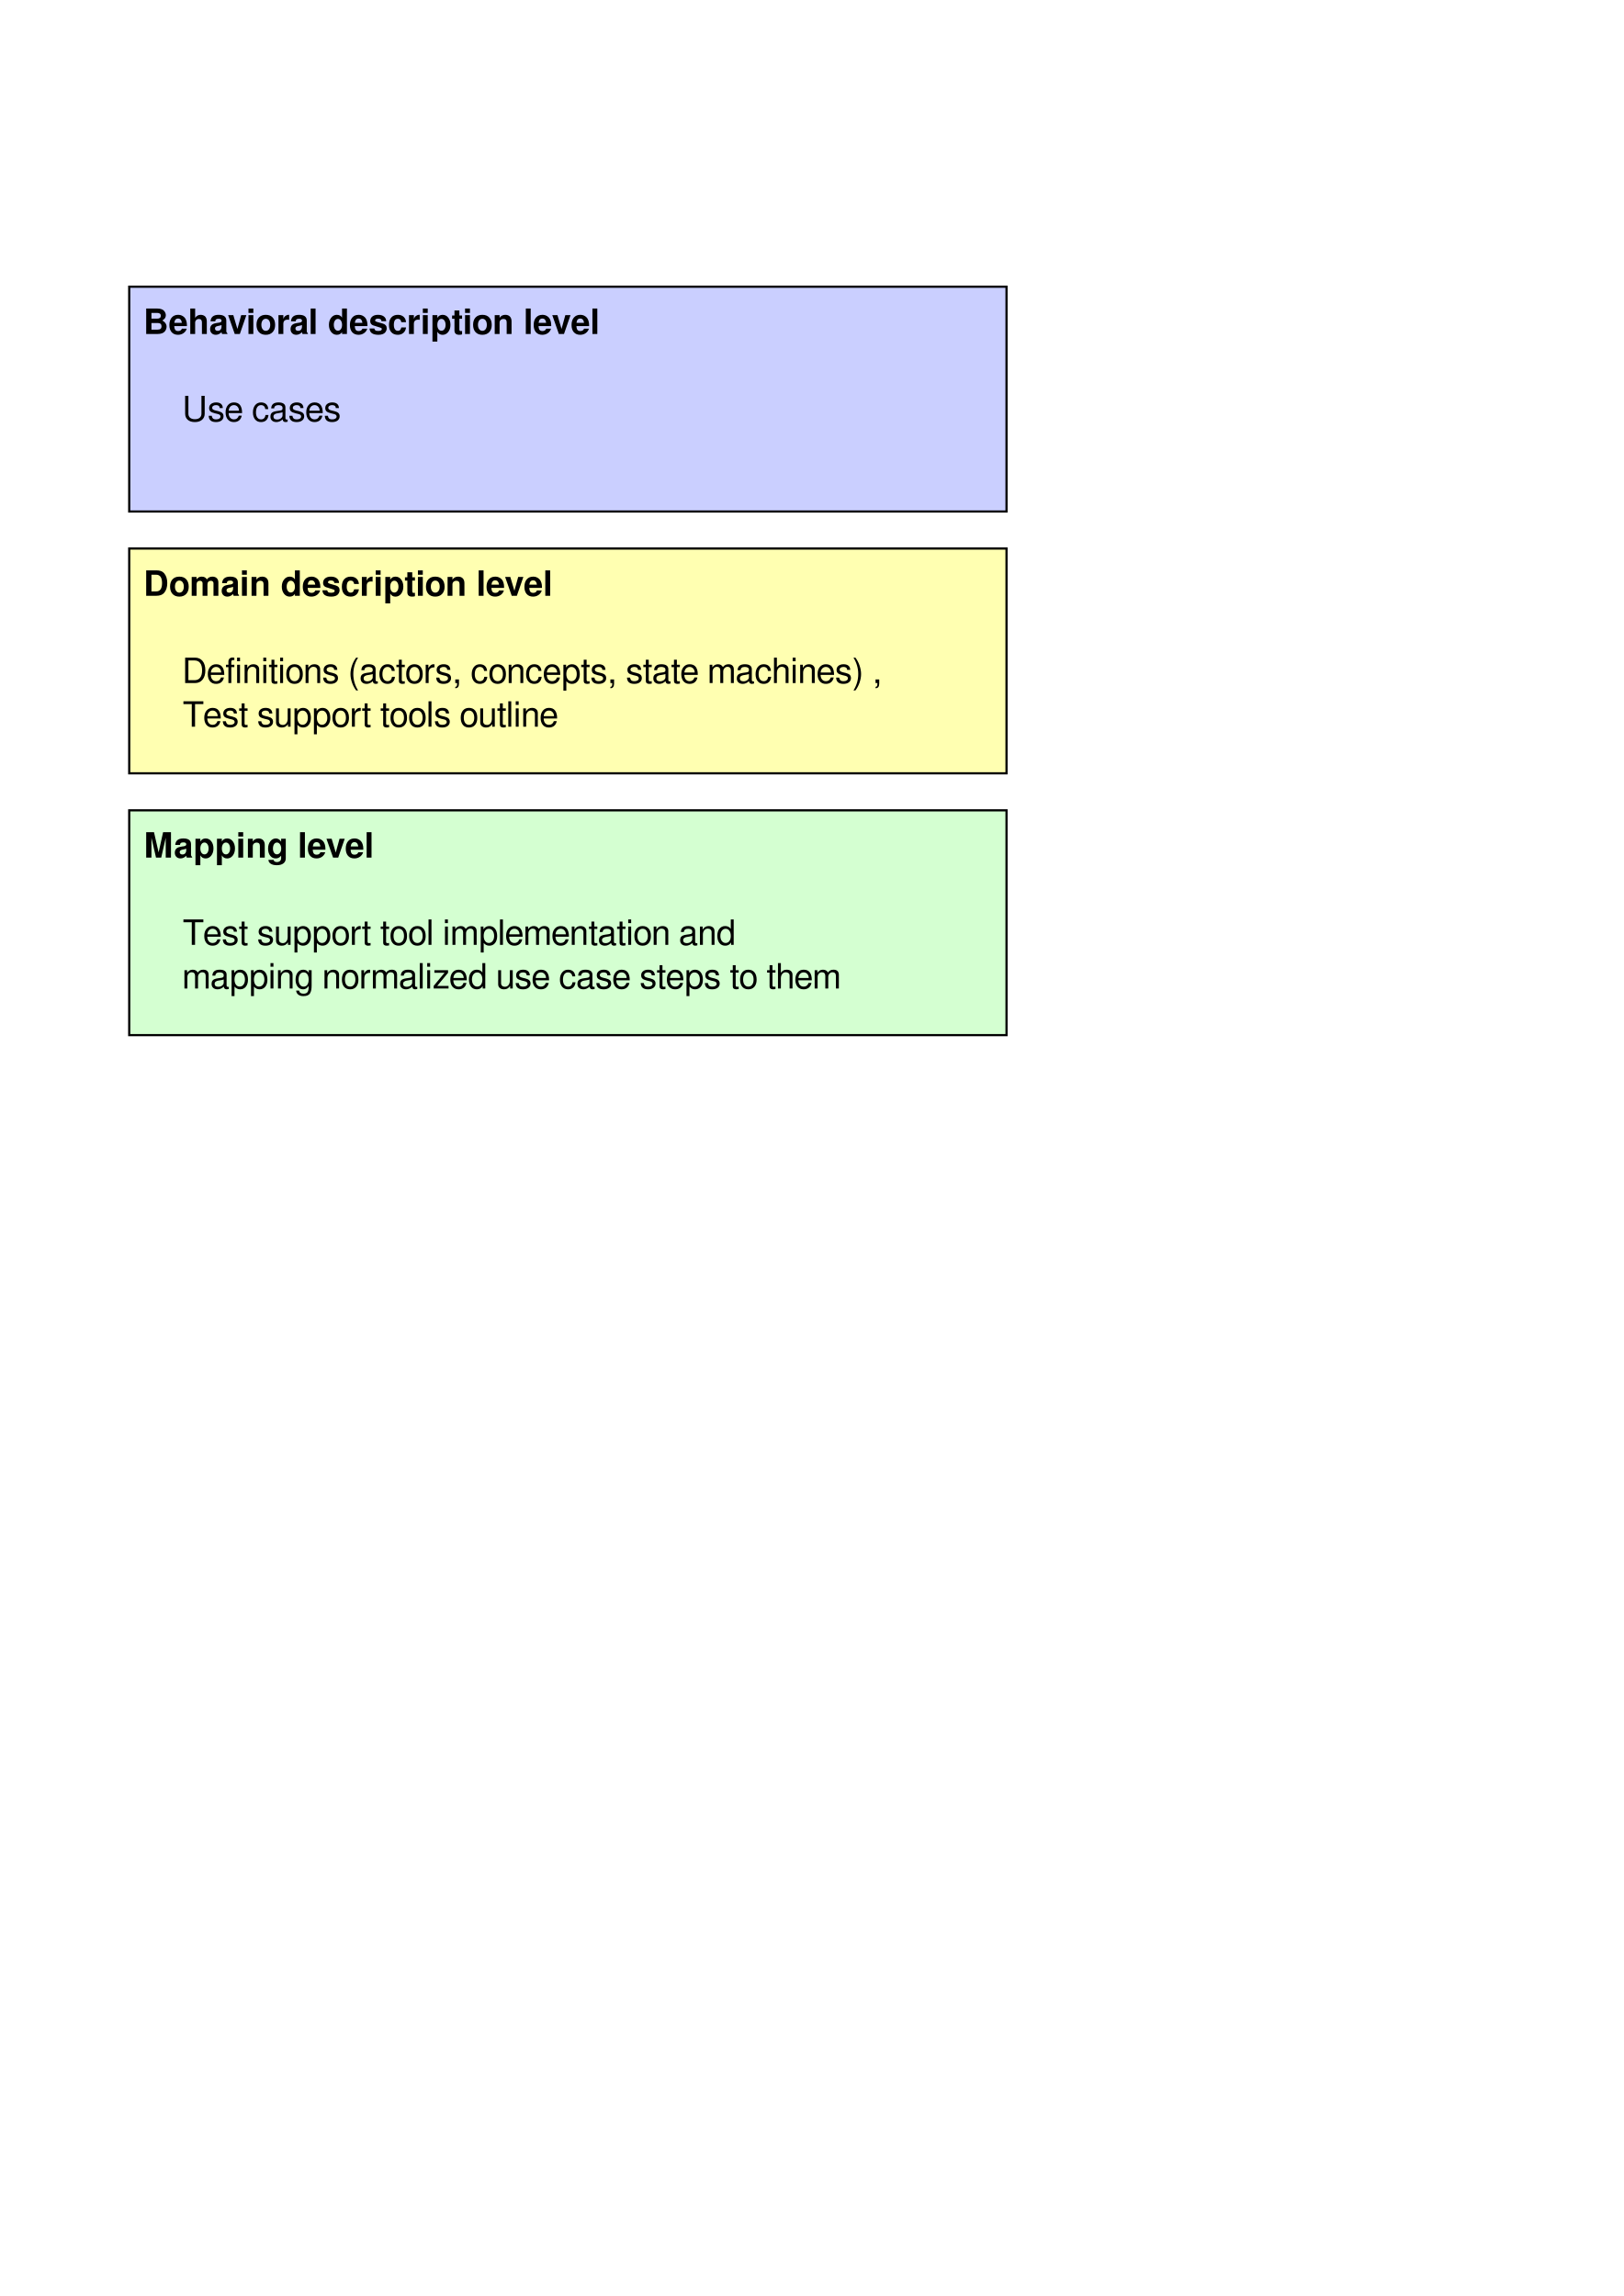
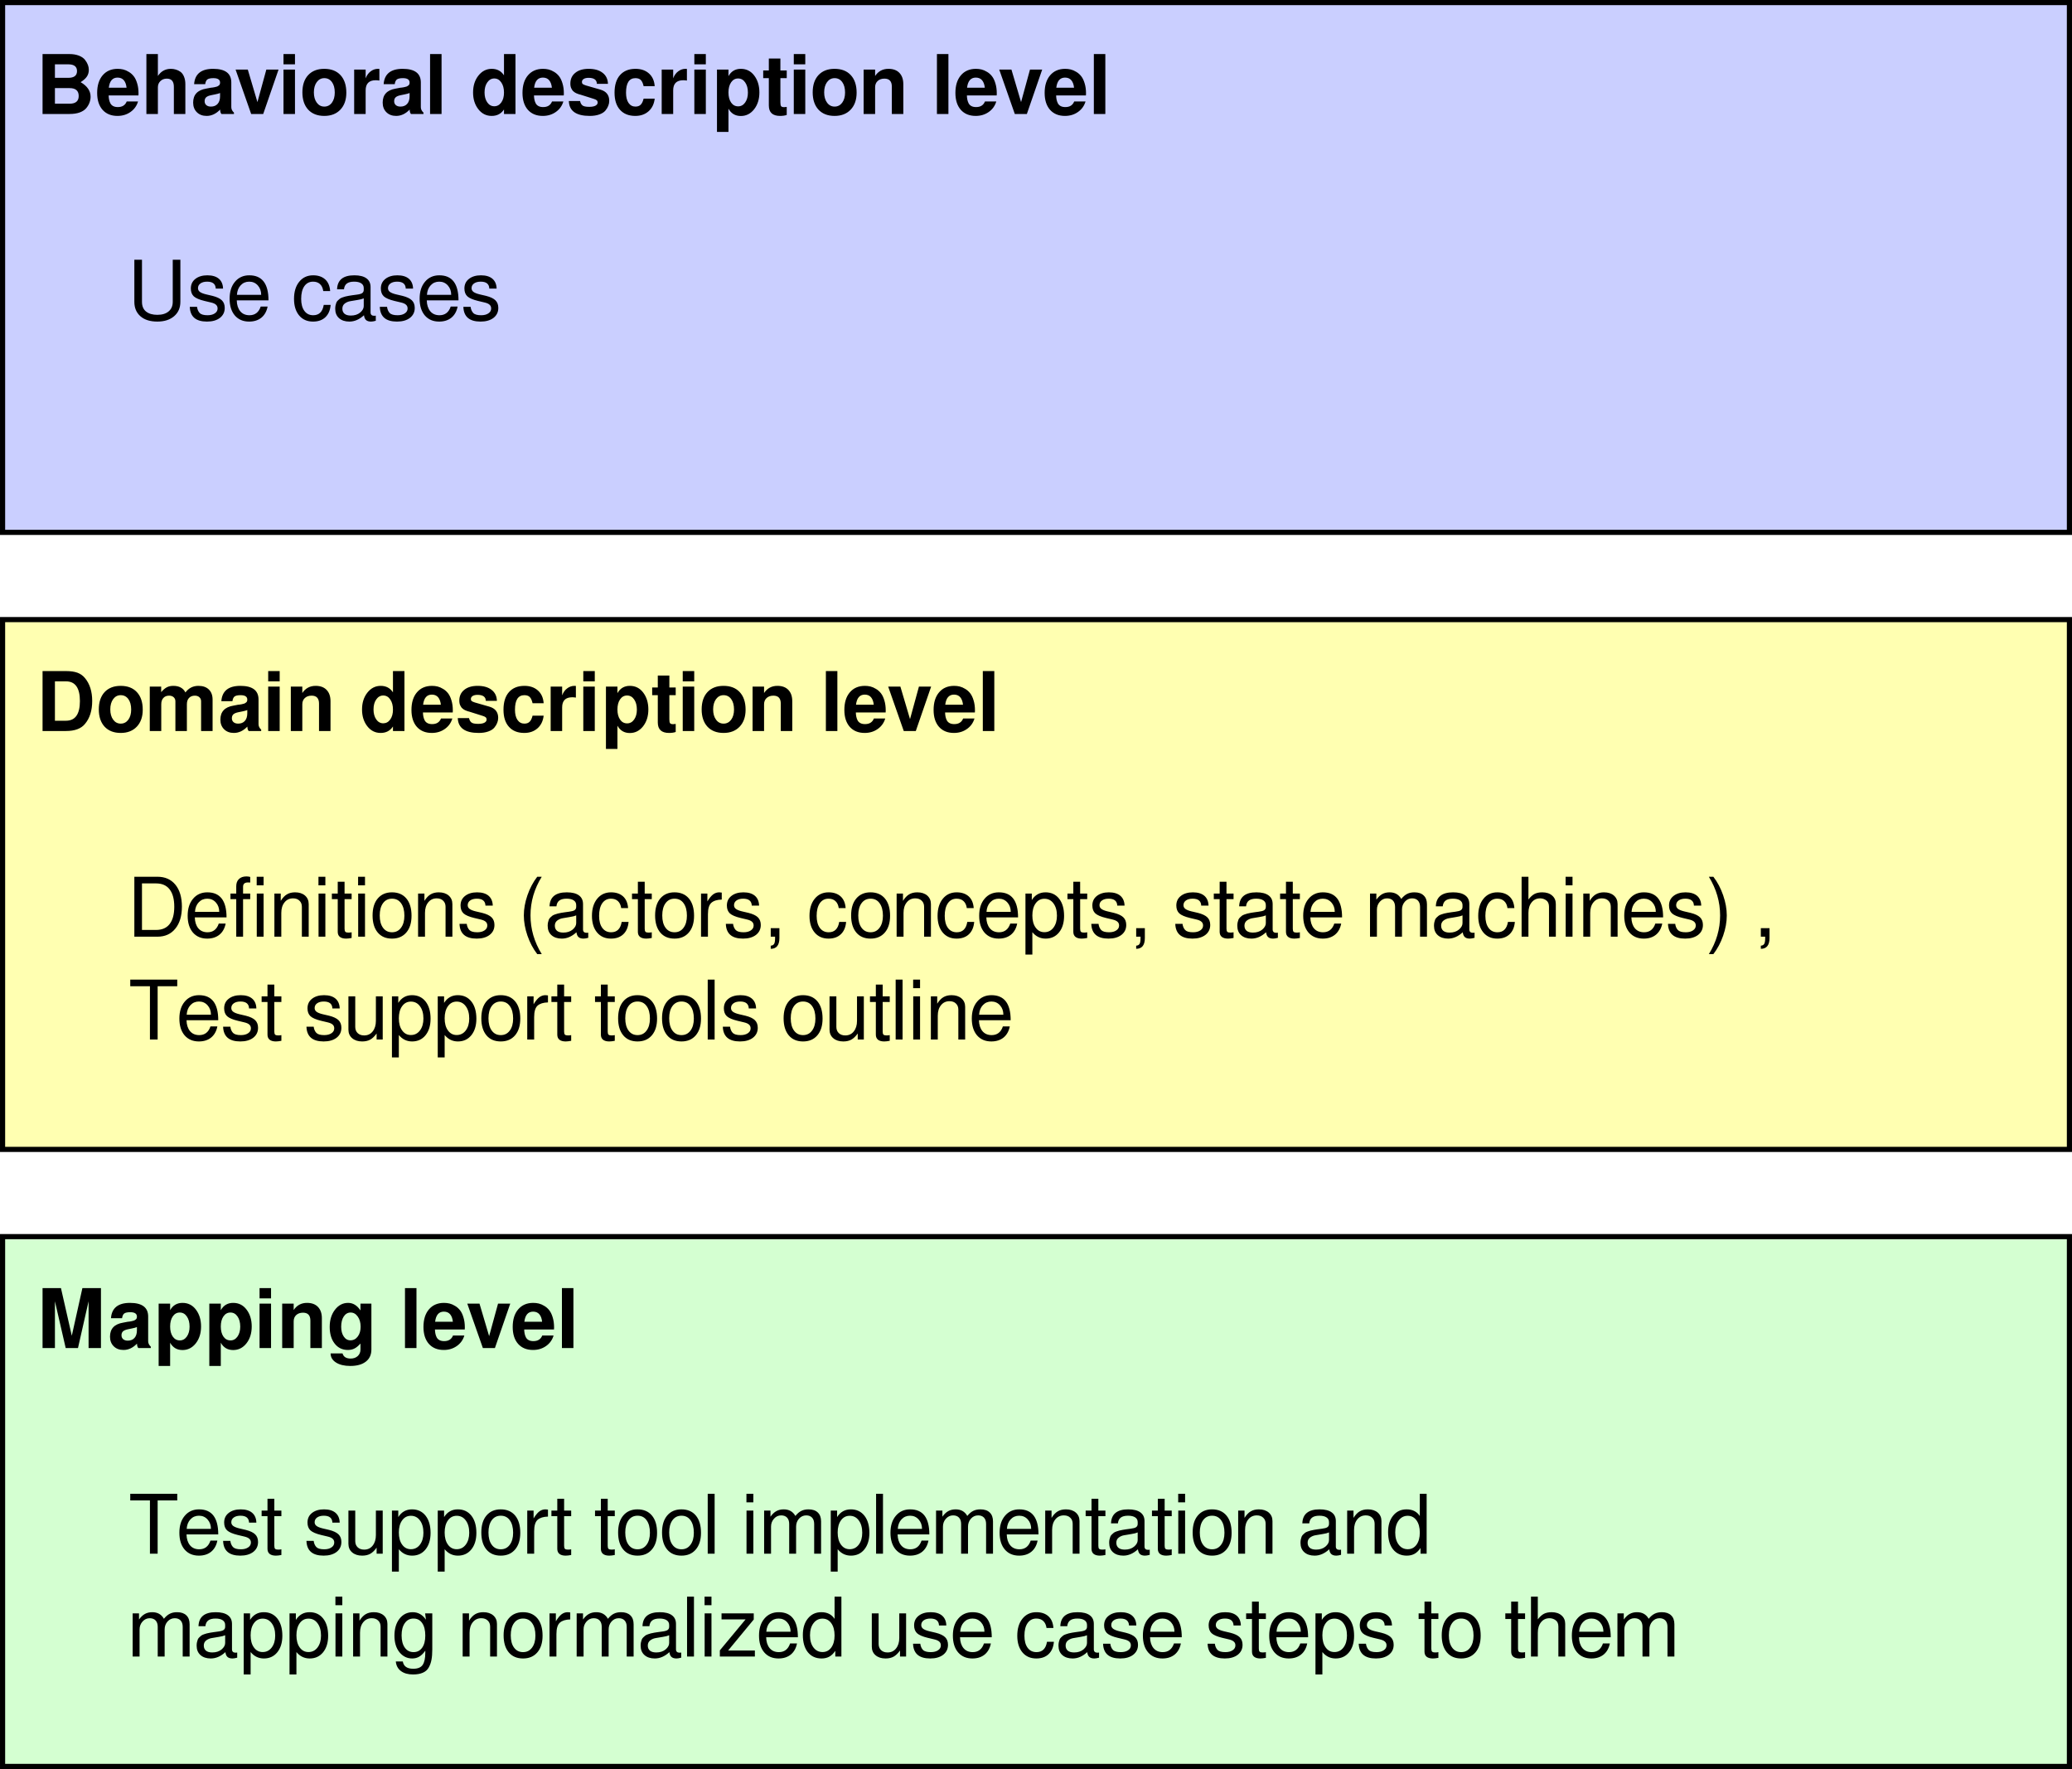
- <svg xmlns="http://www.w3.org/2000/svg" width="210mm" height="297mm" viewBox="0 0 744.094 1052.362" id="svg2" version="1.1">
+ <svg xmlns="http://www.w3.org/2000/svg" width="113.747mm" height="97.094mm" viewBox="0 0 403.041 344.036" id="svg2" version="1.1">
  <defs id="defs4" />
-   <g id="layer1">
+   <g id="layer1" transform="translate(-58.71903,-130.9107)">
    <rect style="fill:#ffffb1;fill-opacity:1;fill-rule:nonzero;stroke:#000000;stroke-width:1;stroke-linejoin:miter;stroke-miterlimit:4;stroke-dasharray:none;stroke-dashoffset:0;stroke-opacity:1" id="rect4136" width="402.041" height="103.036" x="59.219" y="251.411" />
    <text xml:space="preserve" style="font-style:normal;font-variant:normal;font-weight:normal;font-stretch:normal;font-size:16px;line-height:125%;font-family:FreeSans;-inkscape-font-specification:FreeSans;letter-spacing:0px;word-spacing:0px;fill:#000000;fill-opacity:1;stroke:none;stroke-width:1px;stroke-linecap:butt;stroke-linejoin:miter;stroke-opacity:1" x="65.714" y="273.077" id="text4138">
-       <tspan id="tspan4140" x="65.714" y="273.077" style="-inkscape-font-specification:'FreeSans Semi-Bold';font-family:FreeSans;font-weight:600;font-style:normal;font-stretch:normal;font-variant:normal">Domain description level</tspan>
+       <tspan id="tspan4140" x="65.714" y="273.077" style="font-style:normal;font-variant:normal;font-weight:600;font-stretch:normal;font-family:FreeSans;-inkscape-font-specification:'FreeSans Semi-Bold'">Domain description level</tspan>
    </text>
    <rect y="371.411" x="59.219" height="103.036" width="402.041" id="rect4142" style="fill:#d4ffd1;fill-opacity:1;fill-rule:nonzero;stroke:#000000;stroke-width:1;stroke-linejoin:miter;stroke-miterlimit:4;stroke-dasharray:none;stroke-dashoffset:0;stroke-opacity:1" />
    <text id="text4144" y="393.076" x="65.714" style="font-style:normal;font-variant:normal;font-weight:normal;font-stretch:normal;font-size:16px;line-height:125%;font-family:FreeSans;-inkscape-font-specification:FreeSans;letter-spacing:0px;word-spacing:0px;fill:#000000;fill-opacity:1;stroke:none;stroke-width:1px;stroke-linecap:butt;stroke-linejoin:miter;stroke-opacity:1" xml:space="preserve">
-       <tspan y="393.076" x="65.714" id="tspan4146" style="-inkscape-font-specification:'FreeSans Semi-Bold';font-family:FreeSans;font-weight:600;font-style:normal;font-stretch:normal;font-variant:normal">Mapping level</tspan>
+       <tspan y="393.076" x="65.714" id="tspan4146" style="font-style:normal;font-variant:normal;font-weight:600;font-stretch:normal;font-family:FreeSans;-inkscape-font-specification:'FreeSans Semi-Bold'">Mapping level</tspan>
    </text>
    <rect y="131.411" x="59.219" height="103.036" width="402.041" id="rect4148" style="fill:#cacfff;fill-opacity:1;fill-rule:nonzero;stroke:#000000;stroke-width:1;stroke-linejoin:miter;stroke-miterlimit:4;stroke-dasharray:none;stroke-dashoffset:0;stroke-opacity:1" />
    <text id="text4150" y="153.076" x="65.714" style="font-style:normal;font-variant:normal;font-weight:normal;font-stretch:normal;font-size:16px;line-height:125%;font-family:FreeSans;-inkscape-font-specification:FreeSans;letter-spacing:0px;word-spacing:0px;fill:#000000;fill-opacity:1;stroke:none;stroke-width:1px;stroke-linecap:butt;stroke-linejoin:miter;stroke-opacity:1" xml:space="preserve">
-       <tspan y="153.076" x="65.714" id="tspan4152" style="-inkscape-font-specification:'FreeSans Semi-Bold';font-family:FreeSans;font-weight:600;font-style:normal;font-stretch:normal;font-variant:normal">Behavioral description level</tspan>
+       <tspan y="153.076" x="65.714" id="tspan4152" style="font-style:normal;font-variant:normal;font-weight:600;font-stretch:normal;font-family:FreeSans;-inkscape-font-specification:'FreeSans Semi-Bold'">Behavioral description level</tspan>
    </text>
    <text xml:space="preserve" style="font-style:normal;font-variant:normal;font-weight:normal;font-stretch:normal;font-size:16px;line-height:125%;font-family:FreeSans;-inkscape-font-specification:FreeSans;letter-spacing:0px;word-spacing:0px;fill:#000000;fill-opacity:1;stroke:none;stroke-width:1px;stroke-linecap:butt;stroke-linejoin:miter;stroke-opacity:1" x="83.571" y="193.076" id="text4154">
      <tspan id="tspan4156" x="83.571" y="193.076">Use cases</tspan>
    </text>
    <text id="text4158" y="313.076" x="83.571" style="font-style:normal;font-variant:normal;font-weight:normal;font-stretch:normal;font-size:16px;line-height:125%;font-family:FreeSans;-inkscape-font-specification:FreeSans;letter-spacing:0px;word-spacing:0px;fill:#000000;fill-opacity:1;stroke:none;stroke-width:1px;stroke-linecap:butt;stroke-linejoin:miter;stroke-opacity:1" xml:space="preserve">
      <tspan y="313.076" x="83.571" id="tspan4160">Definitions (actors, concepts, state machines) ,</tspan>
      <tspan y="333.076" x="83.571" id="tspan4170">Test support tools outline</tspan>
    </text>
    <text xml:space="preserve" style="font-style:normal;font-variant:normal;font-weight:normal;font-stretch:normal;font-size:16px;line-height:125%;font-family:FreeSans;-inkscape-font-specification:FreeSans;letter-spacing:0px;word-spacing:0px;fill:#000000;fill-opacity:1;stroke:none;stroke-width:1px;stroke-linecap:butt;stroke-linejoin:miter;stroke-opacity:1" x="83.571" y="433.076" id="text4162">
      <tspan id="tspan4164" x="83.571" y="433.076">Test support tool implementation and</tspan>
      <tspan x="83.571" y="453.076" id="tspan4172">mapping normalized use case steps to them</tspan>
    </text>
  </g>
</svg>
